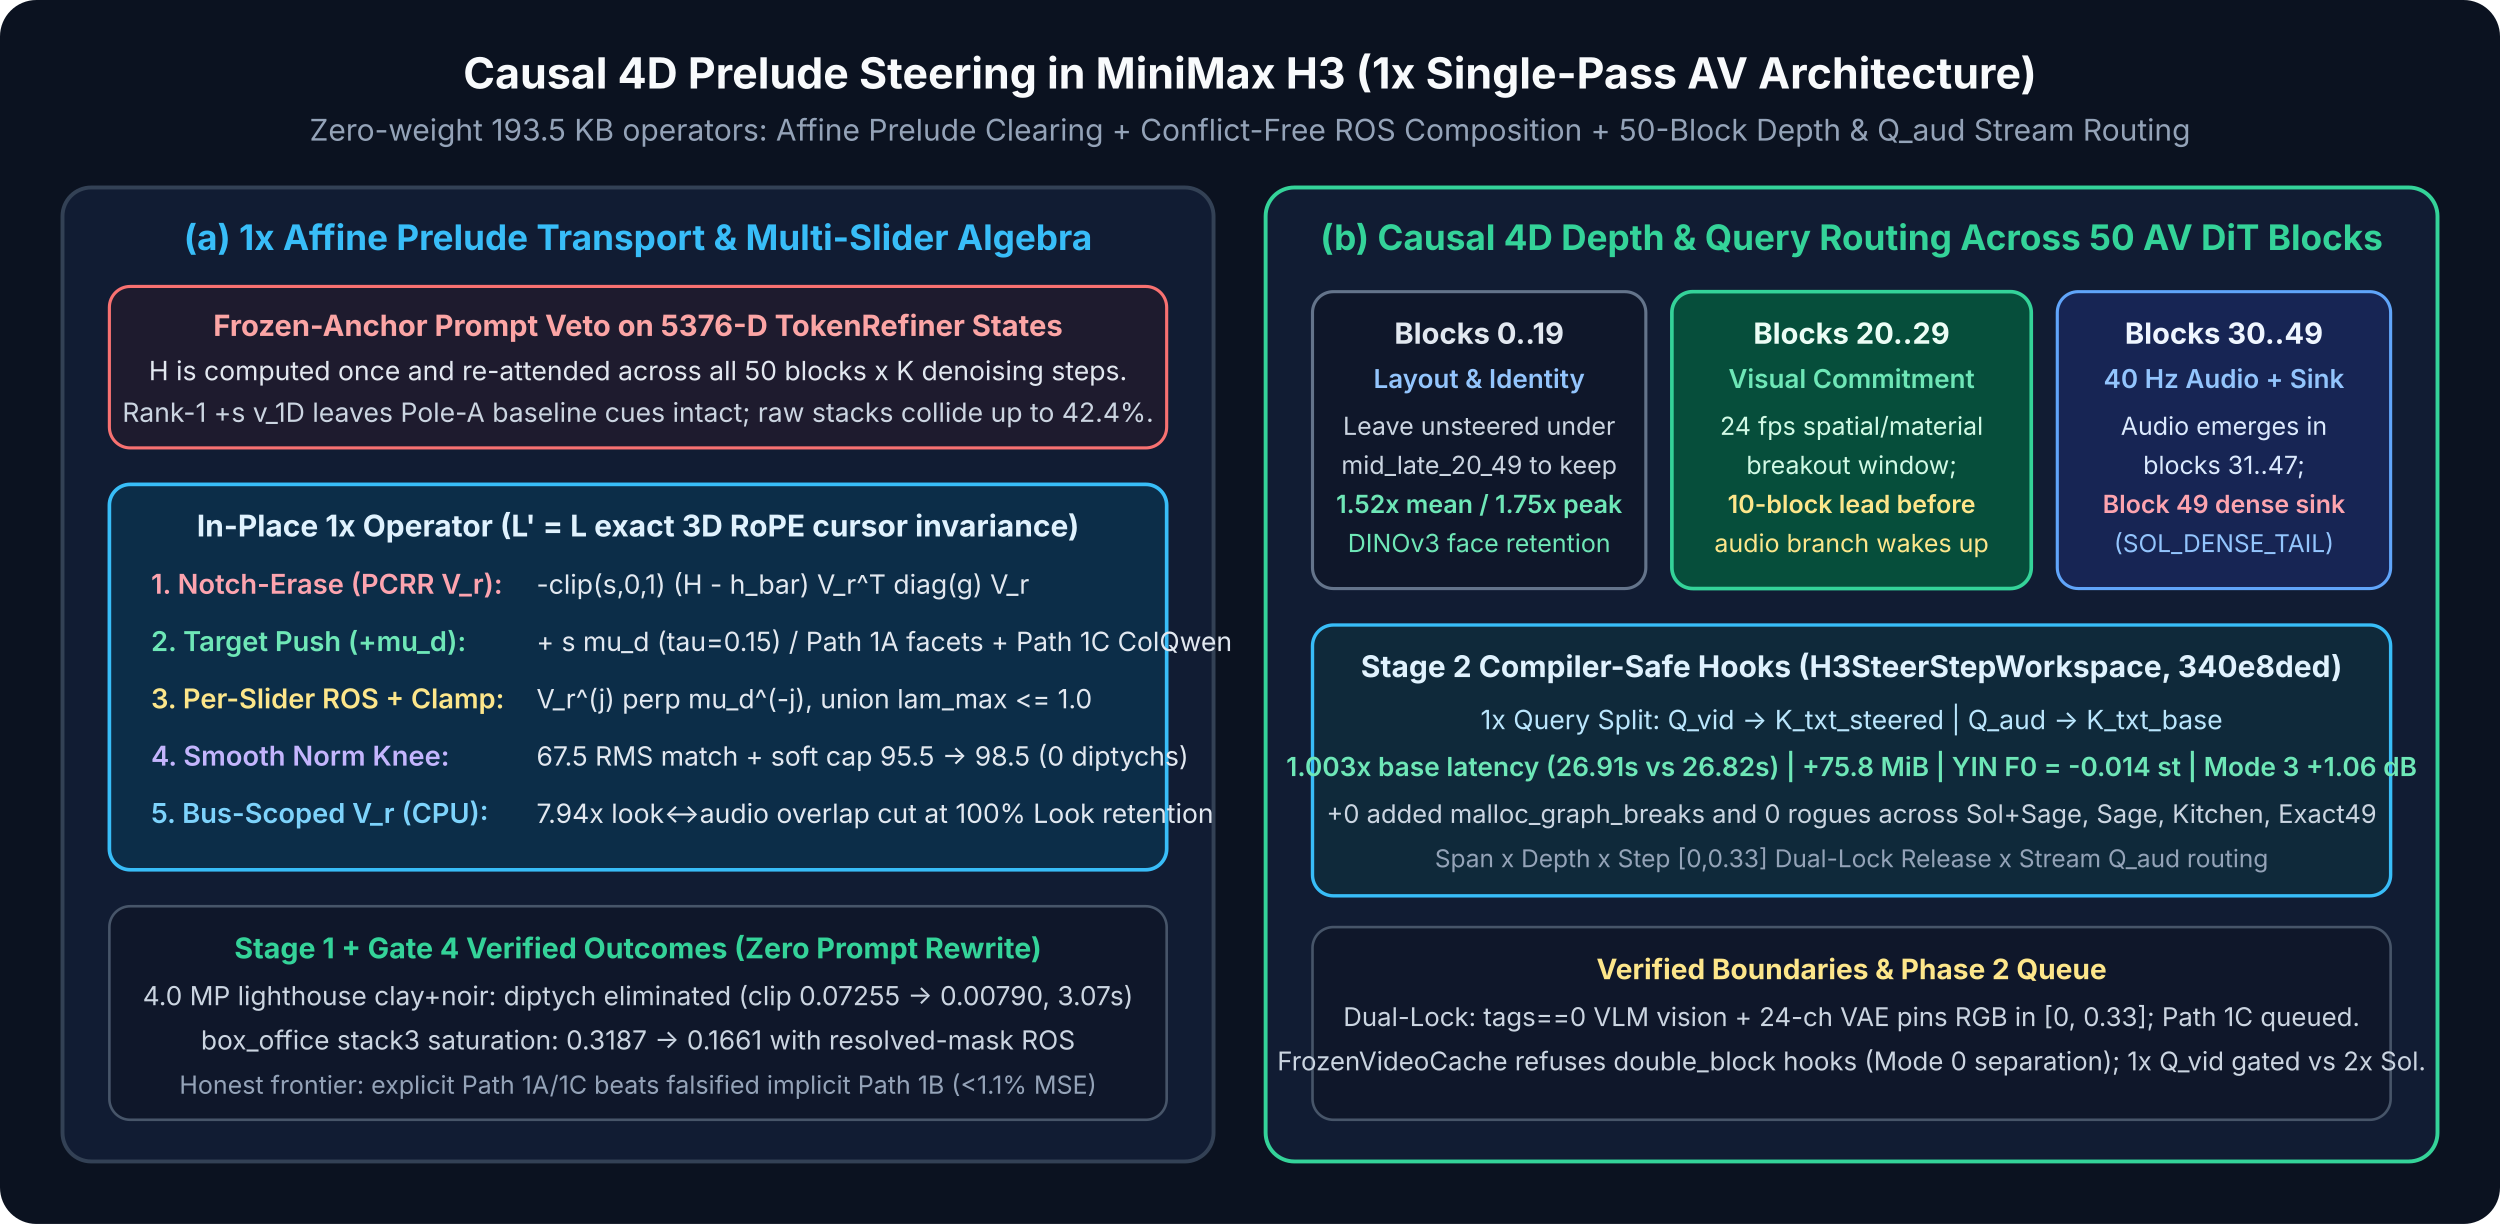
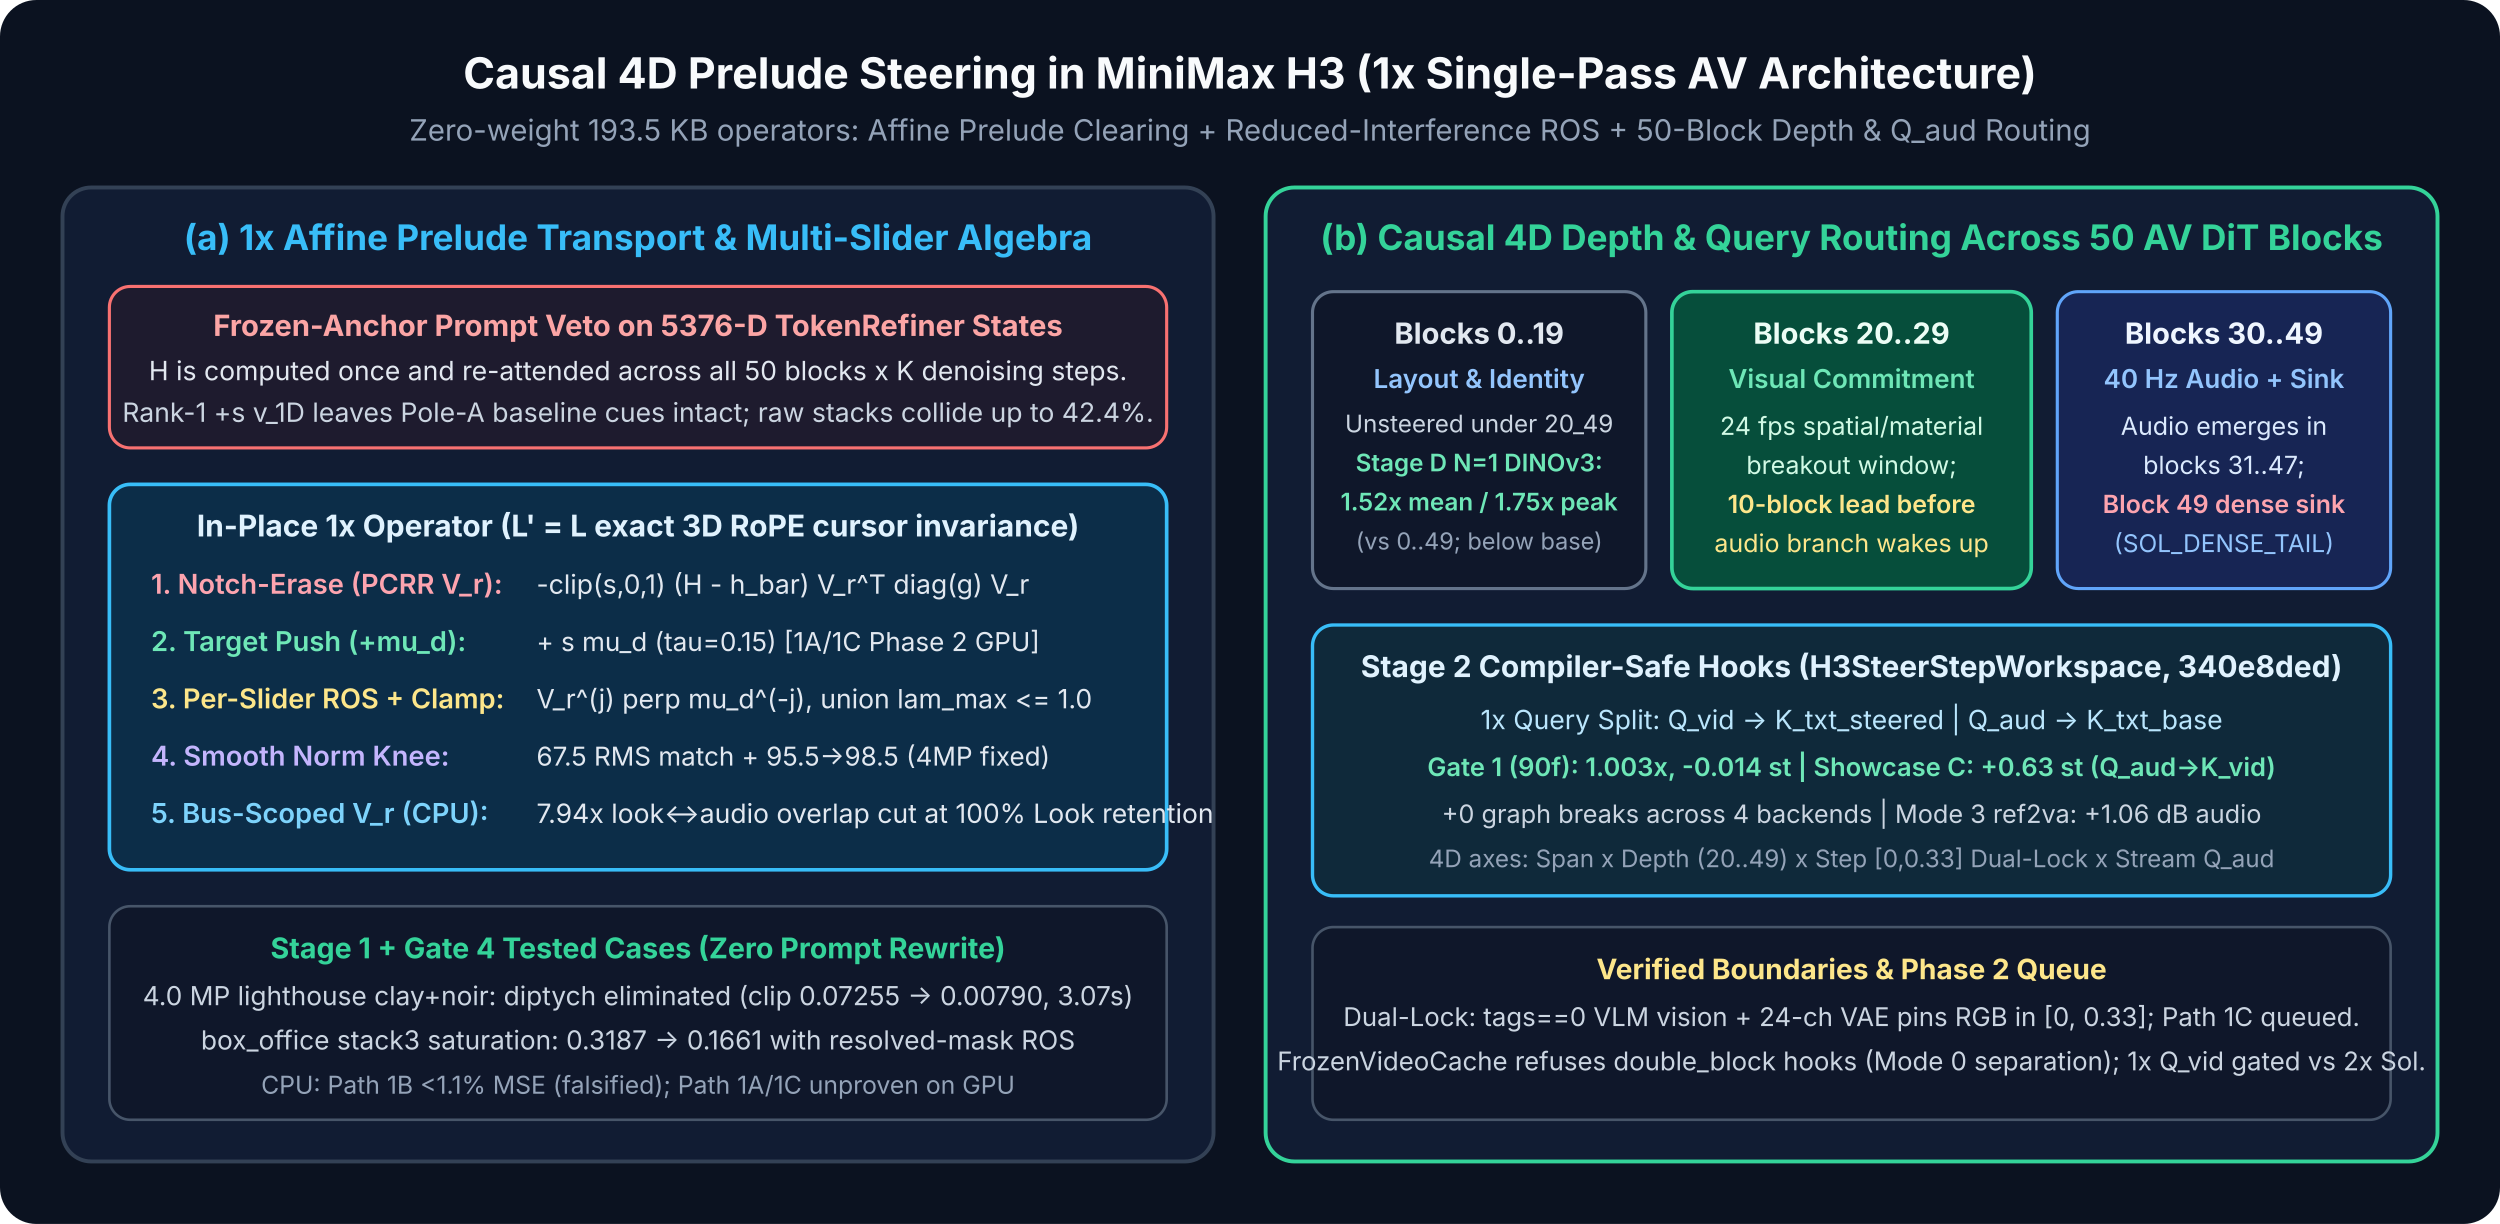
<svg xmlns="http://www.w3.org/2000/svg" viewBox="0 0 960 470" font-family="Inter, system-ui, -apple-system, sans-serif">
  <rect width="960" height="470" rx="14" fill="#0b1220" />
  <text x="480" y="34" fill="#f8fafc" font-size="16.5" font-weight="700" text-anchor="middle">Causal 4D Prelude Steering in MiniMax H3 (1x Single-Pass AV Architecture)</text>
-   <text x="480" y="54" fill="#94a3b8" font-size="11.5" text-anchor="middle">Zero-weight 193.5 KB operators: Affine Prelude Clearing + Conflict-Free ROS Composition + 50-Block Depth &amp; Q_aud Stream Routing</text>
+   <text x="480" y="54" fill="#94a3b8" font-size="11.3" text-anchor="middle">Zero-weight 193.5 KB operators: Affine Prelude Clearing + Reduced-Interference ROS + 50-Block Depth &amp; Q_aud Routing</text>
  <rect x="24" y="72" width="442" height="374" rx="11" fill="#111c33" stroke="#334155" stroke-width="1.5" />
  <text x="245" y="96" fill="#38bdf8" font-size="13.5" font-weight="700" text-anchor="middle">(a) 1x Affine Prelude Transport &amp; Multi-Slider Algebra</text>
  <rect x="42" y="110" width="406" height="62" rx="8" fill="#1e1b2e" stroke="#f87171" stroke-width="1.2" />
  <text x="245" y="129" fill="#fca5a5" font-size="11.2" font-weight="700" text-anchor="middle">Frozen-Anchor Prompt Veto on 5376-D TokenRefiner States</text>
  <text x="245" y="146" fill="#e2e8f0" font-size="10.2" text-anchor="middle">H is computed once and re-attended across all 50 blocks x K denoising steps.</text>
  <text x="245" y="162" fill="#cbd5e1" font-size="10.2" text-anchor="middle">Rank-1 +s v_1D leaves Pole-A baseline cues intact; raw stacks collide up to 42.4%.</text>
  <rect x="42" y="186" width="406" height="148" rx="8" fill="#0c2d48" stroke="#38bdf8" stroke-width="1.4" />
  <text x="245" y="206" fill="#e0f2fe" font-size="11.5" font-weight="700" text-anchor="middle">In-Place 1x Operator (L' = L exact 3D RoPE cursor invariance)</text>
  <text x="58" y="228" fill="#fda4af" font-size="10.5" font-weight="600">1. Notch-Erase (PCRR V_r):</text>
  <text x="206" y="228" fill="#e2e8f0" font-size="10.2">-clip(s,0,1) (H - h_bar) V_r^T diag(g) V_r</text>
  <text x="58" y="250" fill="#6ee7b7" font-size="10.5" font-weight="600">2. Target Push (+mu_d):</text>
-   <text x="206" y="250" fill="#e2e8f0" font-size="10.2">+ s mu_d (tau=0.15) / Path 1A facets + Path 1C ColQwen</text>
+   <text x="206" y="250" fill="#e2e8f0" font-size="10.0">+ s mu_d (tau=0.15) [1A/1C Phase 2 GPU]</text>
  <text x="58" y="272" fill="#fde68a" font-size="10.5" font-weight="600">3. Per-Slider ROS + Clamp:</text>
  <text x="206" y="272" fill="#e2e8f0" font-size="10.2">V_r^(j) perp mu_d^(-j), union lam_max &lt;= 1.0</text>
  <text x="58" y="294" fill="#c4b5fd" font-size="10.5" font-weight="600">4. Smooth Norm Knee:</text>
-   <text x="206" y="294" fill="#e2e8f0" font-size="10.2">67.5 RMS match + soft cap 95.5 -&gt; 98.5 (0 diptychs)</text>
+   <text x="206" y="294" fill="#e2e8f0" font-size="10.0">67.5 RMS match + 95.5-&gt;98.5 (4MP fixed)</text>
  <text x="58" y="316" fill="#7dd3fc" font-size="10.5" font-weight="600">5. Bus-Scoped V_r (CPU):</text>
  <text x="206" y="316" fill="#e2e8f0" font-size="10.2">7.94x look&lt;-&gt;audio overlap cut at 100% Look retention</text>
  <rect x="42" y="348" width="406" height="82" rx="8" fill="#0f172a" stroke="#475569" />
-   <text x="245" y="368" fill="#34d399" font-size="11" font-weight="700" text-anchor="middle">Stage 1 + Gate 4 Verified Outcomes (Zero Prompt Rewrite)</text>
+   <text x="245" y="368" fill="#34d399" font-size="11" font-weight="700" text-anchor="middle">Stage 1 + Gate 4 Tested Cases (Zero Prompt Rewrite)</text>
  <text x="245" y="386" fill="#cbd5e1" font-size="10.1" text-anchor="middle">4.0 MP lighthouse clay+noir: diptych eliminated (clip 0.07255 -&gt; 0.00790, 3.07s)</text>
  <text x="245" y="403" fill="#cbd5e1" font-size="10.1" text-anchor="middle">box_office stack3 saturation: 0.3187 -&gt; 0.1661 with resolved-mask ROS</text>
-   <text x="245" y="420" fill="#94a3b8" font-size="9.6" text-anchor="middle">Honest frontier: explicit Path 1A/1C beats falsified implicit Path 1B (&lt;1.1% MSE)</text>
+   <text x="245" y="420" fill="#94a3b8" font-size="9.5" text-anchor="middle">CPU: Path 1B &lt;1.1% MSE (falsified); Path 1A/1C unproven on GPU</text>
  <rect x="486" y="72" width="450" height="374" rx="11" fill="#111c33" stroke="#34d399" stroke-width="1.5" />
  <text x="711" y="96" fill="#34d399" font-size="13.5" font-weight="700" text-anchor="middle">(b) Causal 4D Depth &amp; Query Routing Across 50 AV DiT Blocks</text>
  <rect x="504" y="112" width="128" height="114" rx="8" fill="#0f172a" stroke="#64748b" stroke-width="1.2" />
  <text x="568" y="132" fill="#e2e8f0" font-size="11.2" font-weight="700" text-anchor="middle">Blocks 0..19</text>
  <text x="568" y="149" fill="#93c5fd" font-size="10" font-weight="600" text-anchor="middle">Layout &amp; Identity</text>
-   <text x="568" y="167" fill="#cbd5e1" font-size="9.6" text-anchor="middle">Leave unsteered under</text>
-   <text x="568" y="182" fill="#cbd5e1" font-size="9.6" text-anchor="middle">mid_late_20_49 to keep</text>
-   <text x="568" y="197" fill="#6ee7b7" font-size="9.6" font-weight="600" text-anchor="middle">1.52x mean / 1.75x peak</text>
-   <text x="568" y="212" fill="#6ee7b7" font-size="9.6" text-anchor="middle">DINOv3 face retention</text>
+   <text x="568" y="166" fill="#cbd5e1" font-size="9.3" text-anchor="middle">Unsteered under 20_49</text>
+   <text x="568" y="181" fill="#6ee7b7" font-size="9.3" font-weight="600" text-anchor="middle">Stage D N=1 DINOv3:</text>
+   <text x="568" y="196" fill="#6ee7b7" font-size="9.3" font-weight="600" text-anchor="middle">1.52x mean / 1.75x peak</text>
+   <text x="568" y="211" fill="#94a3b8" font-size="9.0" text-anchor="middle">(vs 0..49; below base)</text>
  <rect x="642" y="112" width="138" height="114" rx="8" fill="#064e3b" stroke="#34d399" stroke-width="1.4" />
  <text x="711" y="132" fill="#ecfdf5" font-size="11.2" font-weight="700" text-anchor="middle">Blocks 20..29</text>
  <text x="711" y="149" fill="#6ee7b7" font-size="10" font-weight="600" text-anchor="middle">Visual Commitment</text>
  <text x="711" y="167" fill="#d1fae5" font-size="9.6" text-anchor="middle">24 fps spatial/material</text>
  <text x="711" y="182" fill="#d1fae5" font-size="9.6" text-anchor="middle">breakout window;</text>
  <text x="711" y="197" fill="#fde68a" font-size="9.6" font-weight="600" text-anchor="middle">10-block lead before</text>
  <text x="711" y="212" fill="#fde68a" font-size="9.6" text-anchor="middle">audio branch wakes up</text>
  <rect x="790" y="112" width="128" height="114" rx="8" fill="#172554" stroke="#60a5fa" stroke-width="1.2" />
  <text x="854" y="132" fill="#eff6ff" font-size="11.2" font-weight="700" text-anchor="middle">Blocks 30..49</text>
  <text x="854" y="149" fill="#93c5fd" font-size="10" font-weight="600" text-anchor="middle">40 Hz Audio + Sink</text>
  <text x="854" y="167" fill="#dbeafe" font-size="9.6" text-anchor="middle">Audio emerges in</text>
  <text x="854" y="182" fill="#dbeafe" font-size="9.6" text-anchor="middle">blocks 31..47;</text>
  <text x="854" y="197" fill="#fda4af" font-size="9.6" font-weight="600" text-anchor="middle">Block 49 dense sink</text>
  <text x="854" y="212" fill="#93c5fd" font-size="9.4" text-anchor="middle">(SOL_DENSE_TAIL)</text>
  <rect x="504" y="240" width="414" height="104" rx="8" fill="#0f293a" stroke="#38bdf8" stroke-width="1.3" />
  <text x="711" y="260" fill="#e0f2fe" font-size="11.5" font-weight="700" text-anchor="middle">Stage 2 Compiler-Safe Hooks (H3SteerStepWorkspace, 340e8ded)</text>
  <text x="711" y="280" fill="#bae6fd" font-size="10.2" text-anchor="middle">1x Query Split: Q_vid -&gt; K_txt_steered  |  Q_aud -&gt; K_txt_base</text>
-   <text x="711" y="298" fill="#6ee7b7" font-size="10.1" font-weight="600" text-anchor="middle">1.003x base latency (26.91s vs 26.82s) | +75.8 MiB | YIN F0 = -0.014 st | Mode 3 +1.06 dB</text>
-   <text x="711" y="316" fill="#cbd5e1" font-size="9.8" text-anchor="middle">+0 added malloc_graph_breaks and 0 rogues across Sol+Sage, Sage, Kitchen, Exact49</text>
-   <text x="711" y="333" fill="#94a3b8" font-size="9.4" text-anchor="middle">Span x Depth x Step [0,0.33] Dual-Lock Release x Stream Q_aud routing</text>
+   <text x="711" y="298" fill="#6ee7b7" font-size="9.8" font-weight="600" text-anchor="middle">Gate 1 (90f): 1.003x, -0.014 st | Showcase C: +0.63 st (Q_aud-&gt;K_vid)</text>
+   <text x="711" y="316" fill="#cbd5e1" font-size="9.7" text-anchor="middle">+0 graph breaks across 4 backends | Mode 3 ref2va: +1.06 dB audio</text>
+   <text x="711" y="333" fill="#94a3b8" font-size="9.3" text-anchor="middle">4D axes: Span x Depth (20..49) x Step [0,0.33] Dual-Lock x Stream Q_aud</text>
  <rect x="504" y="356" width="414" height="74" rx="8" fill="#0f172a" stroke="#475569" />
  <text x="711" y="376" fill="#fde68a" font-size="10.8" font-weight="700" text-anchor="middle">Verified Boundaries &amp; Phase 2 Queue</text>
  <text x="711" y="394" fill="#cbd5e1" font-size="9.9" text-anchor="middle">Dual-Lock: tags==0 VLM vision + 24-ch VAE pins RGB in [0, 0.33]; Path 1C queued.</text>
  <text x="711" y="411" fill="#cbd5e1" font-size="9.9" text-anchor="middle">FrozenVideoCache refuses double_block hooks (Mode 0 separation); 1x Q_vid gated vs 2x Sol.</text>
</svg>
